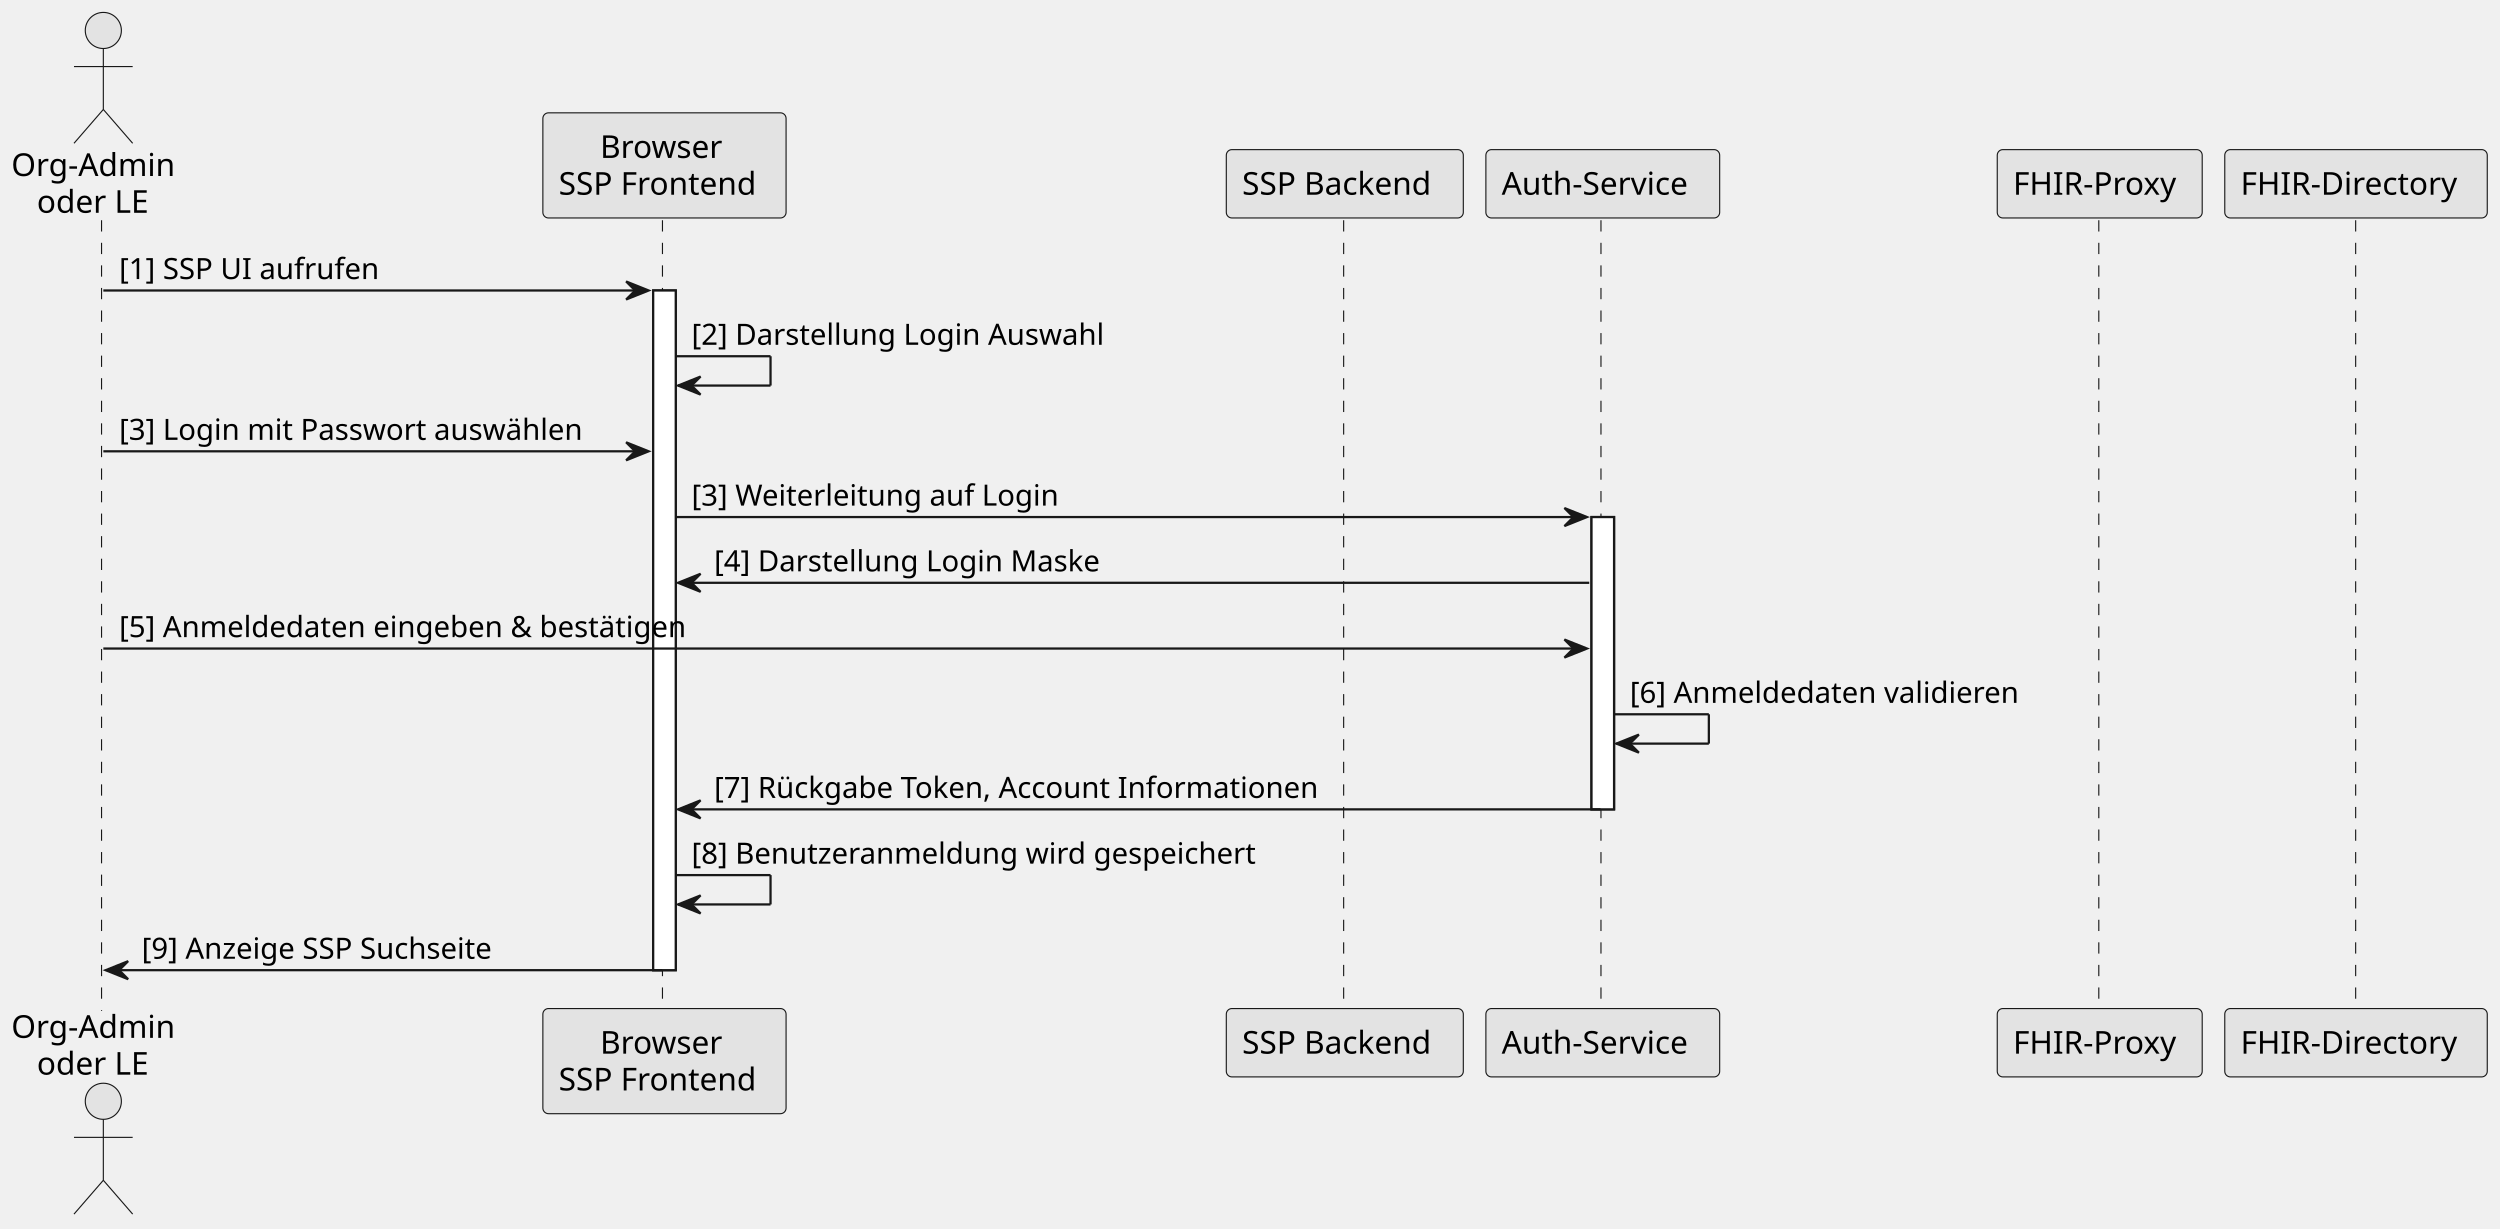
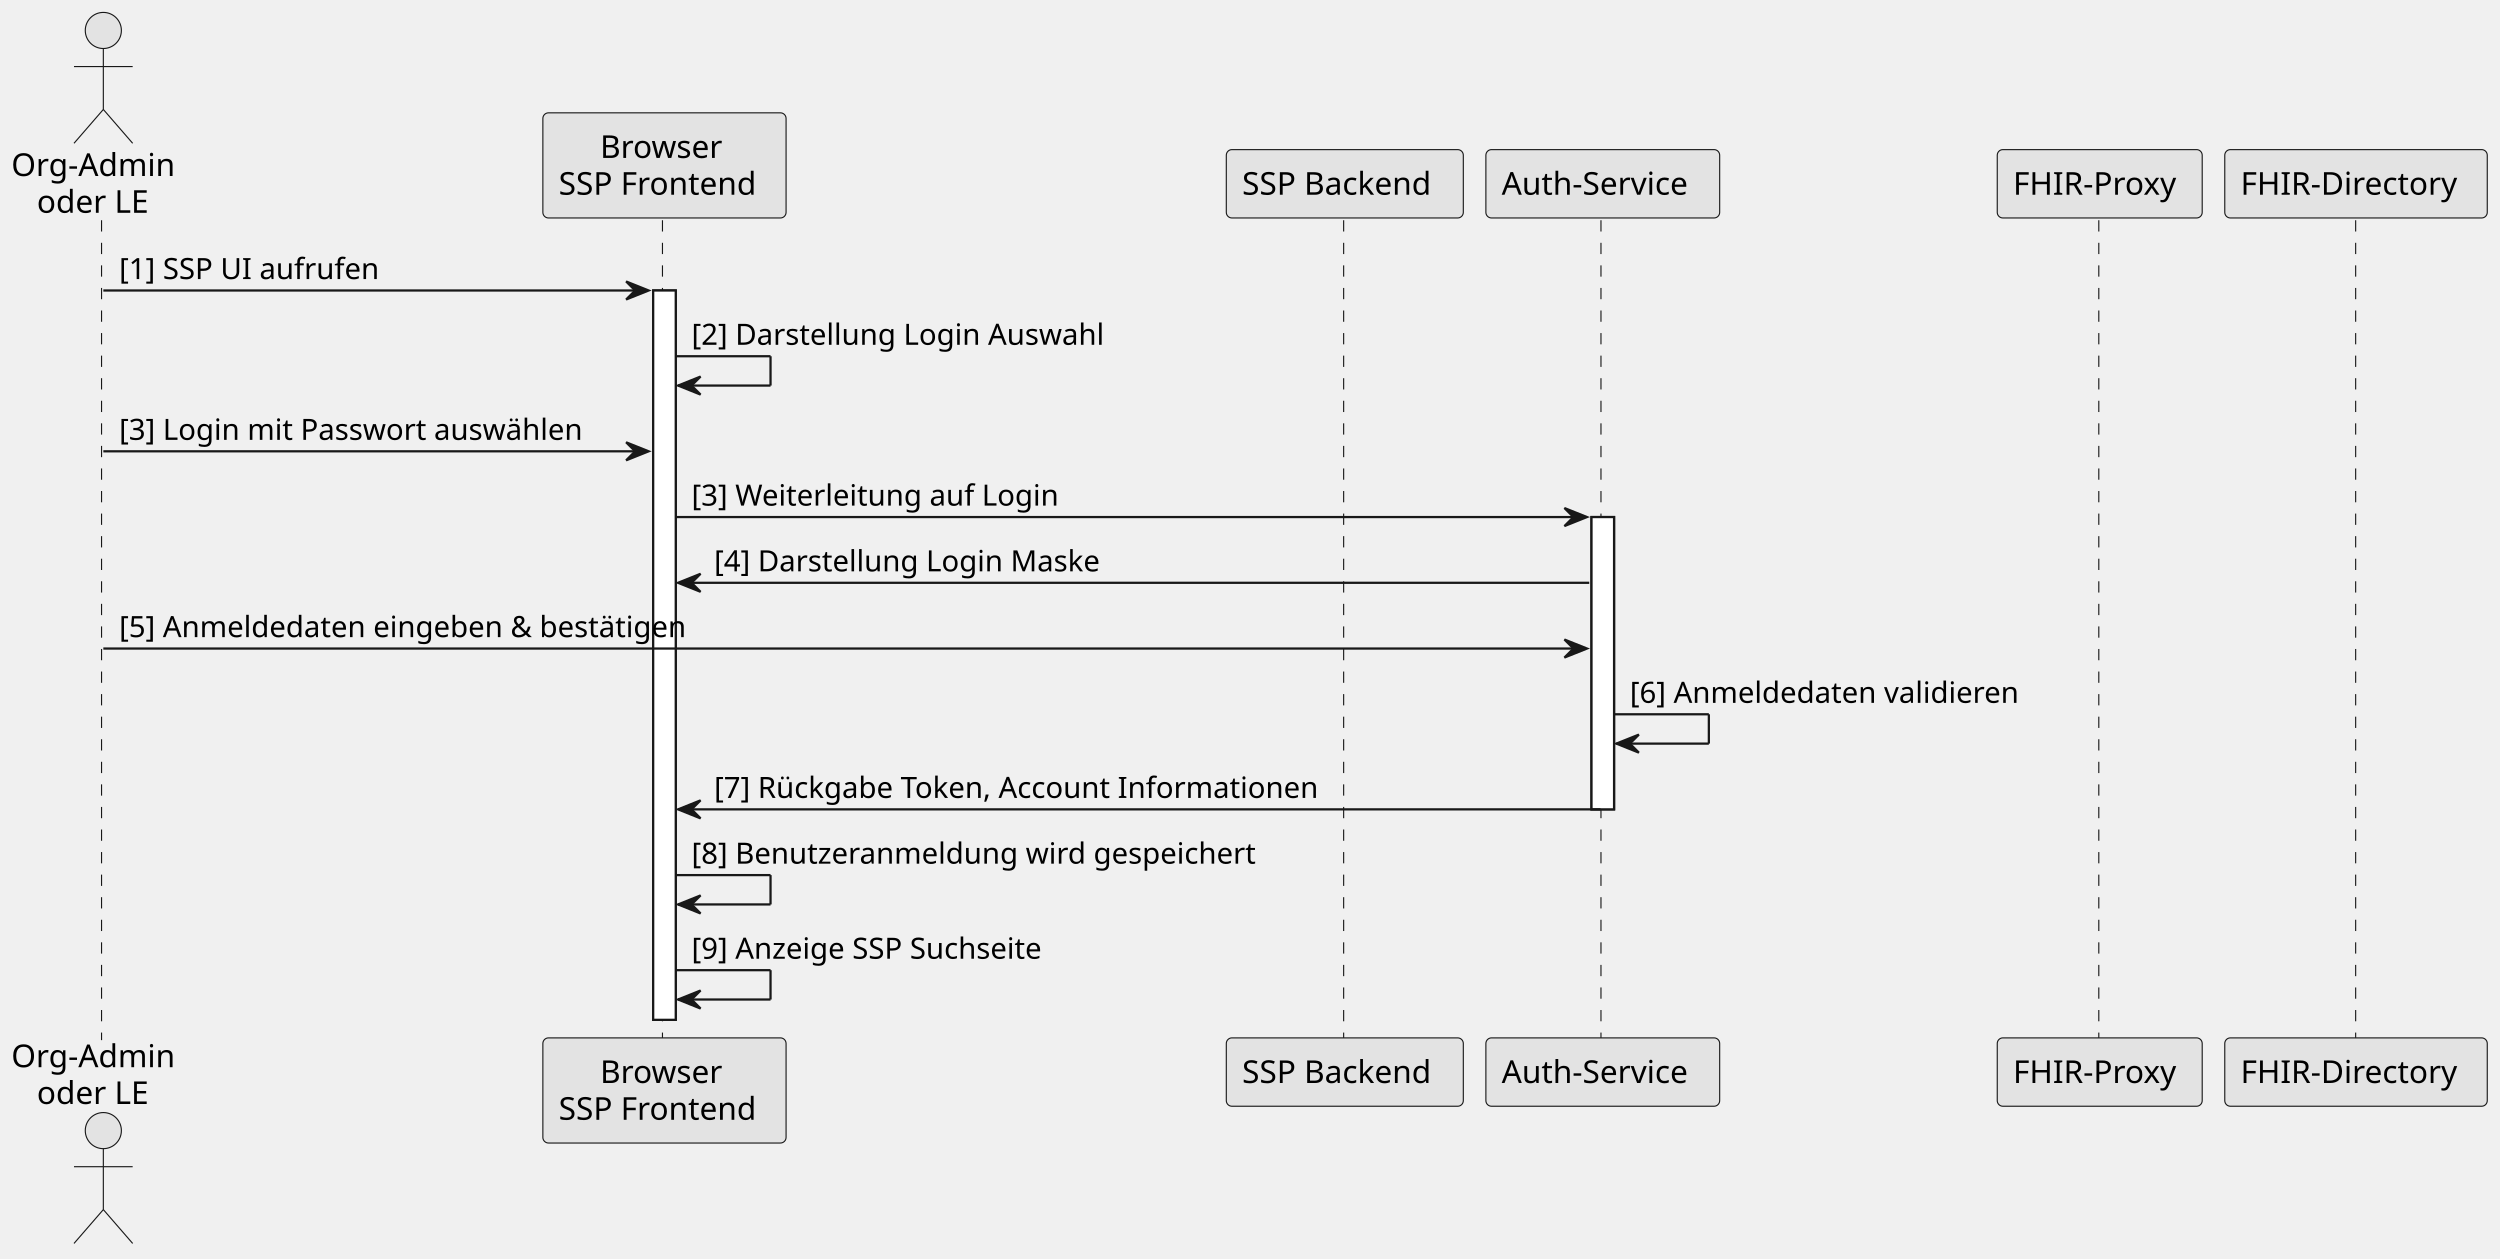
- <svg xmlns="http://www.w3.org/2000/svg" contentStyleType="text/css" data-diagram-type="SEQUENCE" height="567.708px" preserveAspectRatio="none" style="width:1154px;height:567px;background:#FFFFFF;" version="1.1" viewBox="0 0 1154 567" width="1154.167px" zoomAndPan="magnify">
+ <svg xmlns="http://www.w3.org/2000/svg" contentStyleType="text/css" data-diagram-type="SEQUENCE" height="581.25px" preserveAspectRatio="none" style="width:1154px;height:581px;background:#FFFFFF;" version="1.1" viewBox="0 0 1154 581" width="1154.167px" zoomAndPan="magnify">
  <defs />
  <g>
    <g>
-       <rect fill="#FFFFFF" height="313.745" style="stroke:#181818;stroke-width:1.042;" width="10.417" x="301.51" y="134.09" />
+       <rect fill="#FFFFFF" height="336.662" style="stroke:#181818;stroke-width:1.042;" width="10.417" x="301.51" y="134.09" />
    </g>
    <g>
      <rect fill="#FFFFFF" height="134.928" style="stroke:#181818;stroke-width:1.042;" width="10.417" x="734.635" y="238.672" />
    </g>
-     <g>
-       <rect fill="#000000" fill-opacity="0" height="364.925" width="8.333" x="43.53" y="101.66" />
-       <line style="stroke:#181818;stroke-width:0.521;stroke-dasharray:5.208,5.208;" x1="46.875" x2="46.875" y1="101.66" y2="466.585" />
+     <g class="participant-lifeline" data-entity-uid="part1" data-qualified-name="o" id="part1-lifeline">
+       <g>
+         <rect fill="#000000" fill-opacity="0" height="378.467" width="8.333" x="43.53" y="101.66" />
+         <line style="stroke:#181818;stroke-width:0.521;stroke-dasharray:5.208,5.208;" x1="46.875" x2="46.875" y1="101.66" y2="480.127" />
+       </g>
    </g>
-     <g>
-       <rect fill="#000000" fill-opacity="0" height="364.925" width="8.333" x="302.552" y="101.66" />
-       <line style="stroke:#181818;stroke-width:0.521;stroke-dasharray:5.208,5.208;" x1="305.794" x2="305.794" y1="101.66" y2="466.585" />
+     <g class="participant-lifeline" data-entity-uid="part2" data-qualified-name="cl" id="part2-lifeline">
+       <g>
+         <rect fill="#000000" fill-opacity="0" height="378.467" width="8.333" x="302.552" y="101.66" />
+         <line style="stroke:#181818;stroke-width:0.521;stroke-dasharray:5.208,5.208;" x1="305.794" x2="305.794" y1="101.66" y2="480.127" />
+       </g>
    </g>
-     <g>
-       <rect fill="#000000" fill-opacity="0" height="364.925" width="8.333" x="616.597" y="101.66" />
-       <line style="stroke:#181818;stroke-width:0.521;stroke-dasharray:5.208,5.208;" x1="620.229" x2="620.229" y1="101.66" y2="466.585" />
+     <g class="participant-lifeline" data-entity-uid="part3" data-qualified-name="be" id="part3-lifeline">
+       <g>
+         <rect fill="#000000" fill-opacity="0" height="378.467" width="8.333" x="616.597" y="101.66" />
+         <line style="stroke:#181818;stroke-width:0.521;stroke-dasharray:5.208,5.208;" x1="620.229" x2="620.229" y1="101.66" y2="480.127" />
+       </g>
    </g>
-     <g>
-       <rect fill="#000000" fill-opacity="0" height="364.925" width="8.333" x="735.677" y="101.66" />
-       <line style="stroke:#181818;stroke-width:0.521;stroke-dasharray:5.208,5.208;" x1="739.008" x2="739.008" y1="101.66" y2="466.585" />
+     <g class="participant-lifeline" data-entity-uid="part4" data-qualified-name="au" id="part4-lifeline">
+       <g>
+         <rect fill="#000000" fill-opacity="0" height="378.467" width="8.333" x="735.677" y="101.66" />
+         <line style="stroke:#181818;stroke-width:0.521;stroke-dasharray:5.208,5.208;" x1="739.008" x2="739.008" y1="101.66" y2="480.127" />
+       </g>
    </g>
-     <g>
-       <rect fill="#000000" fill-opacity="0" height="364.925" width="8.333" x="965.067" y="101.66" />
-       <line style="stroke:#181818;stroke-width:0.521;stroke-dasharray:5.208,5.208;" x1="968.806" x2="968.806" y1="101.66" y2="466.585" />
+     <g class="participant-lifeline" data-entity-uid="part5" data-qualified-name="fp" id="part5-lifeline">
+       <g>
+         <rect fill="#000000" fill-opacity="0" height="378.467" width="8.333" x="965.067" y="101.66" />
+         <line style="stroke:#181818;stroke-width:0.521;stroke-dasharray:5.208,5.208;" x1="968.806" x2="968.806" y1="101.66" y2="480.127" />
+       </g>
    </g>
-     <g>
-       <rect fill="#000000" fill-opacity="0" height="364.925" width="8.333" x="1083.371" y="101.66" />
-       <line style="stroke:#181818;stroke-width:0.521;stroke-dasharray:5.208,5.208;" x1="1087.371" x2="1087.371" y1="101.66" y2="466.585" />
+     <g class="participant-lifeline" data-entity-uid="part6" data-qualified-name="fd" id="part6-lifeline">
+       <g>
+         <rect fill="#000000" fill-opacity="0" height="378.467" width="8.333" x="1083.371" y="101.66" />
+         <line style="stroke:#181818;stroke-width:0.521;stroke-dasharray:5.208,5.208;" x1="1087.371" x2="1087.371" y1="101.66" y2="480.127" />
+       </g>
    </g>
-     <g class="participant participant-head" data-participant="o">
+     <g class="participant participant-head" data-entity-uid="part1" data-qualified-name="o" id="part1-head">
      <text fill="#000000" font-family="sans-serif" font-size="14.583" lengthAdjust="spacing" textLength="78.727" x="5.208" y="81.245">Org-Admin</text>
      <text fill="#000000" font-family="sans-serif" font-size="14.583" lengthAdjust="spacing" textLength="55.122" x="17.011" y="98.221">oder LE</text>
      <ellipse cx="47.697" cy="14.062" fill="#E3E3E3" rx="8.333" ry="8.333" style="stroke:#181818;stroke-width:0.521;" />
      <path d="M47.697,22.396 L47.697,50.521 M34.155,30.729 L61.239,30.729 M47.697,50.521 L34.155,66.146 M47.697,50.521 L61.239,66.146" fill="none" style="stroke:#181818;stroke-width:0.521;" />
    </g>
-     <g class="participant participant-tail" data-participant="o">
-       <text fill="#000000" font-family="sans-serif" font-size="14.583" lengthAdjust="spacing" textLength="78.727" x="5.208" y="479.08">Org-Admin</text>
-       <text fill="#000000" font-family="sans-serif" font-size="14.583" lengthAdjust="spacing" textLength="55.122" x="17.011" y="496.056">oder LE</text>
-       <ellipse cx="47.697" cy="508.35" fill="#E3E3E3" rx="8.333" ry="8.333" style="stroke:#181818;stroke-width:0.521;" />
-       <path d="M47.697,516.683 L47.697,544.808 M34.155,525.016 L61.239,525.016 M47.697,544.808 L34.155,560.433 M47.697,544.808 L61.239,560.433" fill="none" style="stroke:#181818;stroke-width:0.521;" />
+     <g class="participant participant-tail" data-entity-uid="part1" data-qualified-name="o" id="part1-tail">
+       <text fill="#000000" font-family="sans-serif" font-size="14.583" lengthAdjust="spacing" textLength="78.727" x="5.208" y="492.622">Org-Admin</text>
+       <text fill="#000000" font-family="sans-serif" font-size="14.583" lengthAdjust="spacing" textLength="55.122" x="17.011" y="509.598">oder LE</text>
+       <ellipse cx="47.697" cy="521.891" fill="#E3E3E3" rx="8.333" ry="8.333" style="stroke:#181818;stroke-width:0.521;" />
+       <path d="M47.697,530.225 L47.697,558.35 M34.155,538.558 L61.239,538.558 M47.697,558.35 L34.155,573.975 M47.697,558.35 L61.239,573.975" fill="none" style="stroke:#181818;stroke-width:0.521;" />
    </g>
-     <g class="participant participant-head" data-participant="cl">
+     <g class="participant participant-head" data-entity-uid="part2" data-qualified-name="cl" id="part2-head">
      <rect fill="#E3E3E3" height="48.535" rx="2.604" ry="2.604" style="stroke:#181818;stroke-width:0.521;" width="112.266" x="250.585" y="52.083" />
      <text fill="#000000" font-family="sans-serif" font-size="14.583" lengthAdjust="spacing" textLength="59.416" x="277.011" y="72.912">Browser</text>
      <text fill="#000000" font-family="sans-serif" font-size="14.583" lengthAdjust="spacing" textLength="97.683" x="257.877" y="89.888">SSP Frontend</text>
    </g>
-     <g class="participant participant-tail" data-participant="cl">
-       <rect fill="#E3E3E3" height="48.535" rx="2.604" ry="2.604" style="stroke:#181818;stroke-width:0.521;" width="112.266" x="250.585" y="465.544" />
-       <text fill="#000000" font-family="sans-serif" font-size="14.583" lengthAdjust="spacing" textLength="59.416" x="277.011" y="486.372">Browser</text>
-       <text fill="#000000" font-family="sans-serif" font-size="14.583" lengthAdjust="spacing" textLength="97.683" x="257.877" y="503.348">SSP Frontend</text>
+     <g class="participant participant-tail" data-entity-uid="part2" data-qualified-name="cl" id="part2-tail">
+       <rect fill="#E3E3E3" height="48.535" rx="2.604" ry="2.604" style="stroke:#181818;stroke-width:0.521;" width="112.266" x="250.585" y="479.085" />
+       <text fill="#000000" font-family="sans-serif" font-size="14.583" lengthAdjust="spacing" textLength="59.416" x="277.011" y="499.913">Browser</text>
+       <text fill="#000000" font-family="sans-serif" font-size="14.583" lengthAdjust="spacing" textLength="97.683" x="257.877" y="516.889">SSP Frontend</text>
    </g>
-     <g class="participant participant-head" data-participant="be">
+     <g class="participant participant-head" data-entity-uid="part3" data-qualified-name="be" id="part3-head">
      <rect fill="#E3E3E3" height="31.559" rx="2.604" ry="2.604" style="stroke:#181818;stroke-width:0.521;" width="109.403" x="566.062" y="69.059" />
      <text fill="#000000" font-family="sans-serif" font-size="14.583" lengthAdjust="spacing" textLength="94.82" x="573.354" y="89.888">SSP Backend</text>
    </g>
-     <g class="participant participant-tail" data-participant="be">
-       <rect fill="#E3E3E3" height="31.559" rx="2.604" ry="2.604" style="stroke:#181818;stroke-width:0.521;" width="109.403" x="566.062" y="465.544" />
-       <text fill="#000000" font-family="sans-serif" font-size="14.583" lengthAdjust="spacing" textLength="94.82" x="573.354" y="486.372">SSP Backend</text>
+     <g class="participant participant-tail" data-entity-uid="part3" data-qualified-name="be" id="part3-tail">
+       <rect fill="#E3E3E3" height="31.559" rx="2.604" ry="2.604" style="stroke:#181818;stroke-width:0.521;" width="109.403" x="566.062" y="479.085" />
+       <text fill="#000000" font-family="sans-serif" font-size="14.583" lengthAdjust="spacing" textLength="94.82" x="573.354" y="499.913">SSP Backend</text>
    </g>
-     <g class="participant participant-head" data-participant="au">
+     <g class="participant participant-head" data-entity-uid="part4" data-qualified-name="au" id="part4-head">
      <rect fill="#E3E3E3" height="31.559" rx="2.604" ry="2.604" style="stroke:#181818;stroke-width:0.521;" width="107.922" x="685.883" y="69.059" />
      <text fill="#000000" font-family="sans-serif" font-size="14.583" lengthAdjust="spacing" textLength="93.339" x="693.174" y="89.888">Auth-Service</text>
    </g>
-     <g class="participant participant-tail" data-participant="au">
-       <rect fill="#E3E3E3" height="31.559" rx="2.604" ry="2.604" style="stroke:#181818;stroke-width:0.521;" width="107.922" x="685.883" y="465.544" />
-       <text fill="#000000" font-family="sans-serif" font-size="14.583" lengthAdjust="spacing" textLength="93.339" x="693.174" y="486.372">Auth-Service</text>
+     <g class="participant participant-tail" data-entity-uid="part4" data-qualified-name="au" id="part4-tail">
+       <rect fill="#E3E3E3" height="31.559" rx="2.604" ry="2.604" style="stroke:#181818;stroke-width:0.521;" width="107.922" x="685.883" y="479.085" />
+       <text fill="#000000" font-family="sans-serif" font-size="14.583" lengthAdjust="spacing" textLength="93.339" x="693.174" y="499.913">Auth-Service</text>
    </g>
-     <g class="participant participant-head" data-participant="fp">
+     <g class="participant participant-head" data-entity-uid="part5" data-qualified-name="fp" id="part5-head">
      <rect fill="#E3E3E3" height="31.559" rx="2.604" ry="2.604" style="stroke:#181818;stroke-width:0.521;" width="94.606" x="921.931" y="69.059" />
      <text fill="#000000" font-family="sans-serif" font-size="14.583" lengthAdjust="spacing" textLength="80.023" x="929.223" y="89.888">FHIR-Proxy</text>
    </g>
-     <g class="participant participant-tail" data-participant="fp">
-       <rect fill="#E3E3E3" height="31.559" rx="2.604" ry="2.604" style="stroke:#181818;stroke-width:0.521;" width="94.606" x="921.931" y="465.544" />
-       <text fill="#000000" font-family="sans-serif" font-size="14.583" lengthAdjust="spacing" textLength="80.023" x="929.223" y="486.372">FHIR-Proxy</text>
+     <g class="participant participant-tail" data-entity-uid="part5" data-qualified-name="fp" id="part5-tail">
+       <rect fill="#E3E3E3" height="31.559" rx="2.604" ry="2.604" style="stroke:#181818;stroke-width:0.521;" width="94.606" x="921.931" y="479.085" />
+       <text fill="#000000" font-family="sans-serif" font-size="14.583" lengthAdjust="spacing" textLength="80.023" x="929.223" y="499.913">FHIR-Proxy</text>
    </g>
-     <g class="participant participant-head" data-participant="fd">
+     <g class="participant participant-head" data-entity-uid="part6" data-qualified-name="fd" id="part6-head">
      <rect fill="#E3E3E3" height="31.559" rx="2.604" ry="2.604" style="stroke:#181818;stroke-width:0.521;" width="121.167" x="1026.954" y="69.059" />
      <text fill="#000000" font-family="sans-serif" font-size="14.583" lengthAdjust="spacing" textLength="106.584" x="1034.246" y="89.888">FHIR-Directory</text>
    </g>
-     <g class="participant participant-tail" data-participant="fd">
-       <rect fill="#E3E3E3" height="31.559" rx="2.604" ry="2.604" style="stroke:#181818;stroke-width:0.521;" width="121.167" x="1026.954" y="465.544" />
-       <text fill="#000000" font-family="sans-serif" font-size="14.583" lengthAdjust="spacing" textLength="106.584" x="1034.246" y="486.372">FHIR-Directory</text>
+     <g class="participant participant-tail" data-entity-uid="part6" data-qualified-name="fd" id="part6-tail">
+       <rect fill="#E3E3E3" height="31.559" rx="2.604" ry="2.604" style="stroke:#181818;stroke-width:0.521;" width="121.167" x="1026.954" y="479.085" />
+       <text fill="#000000" font-family="sans-serif" font-size="14.583" lengthAdjust="spacing" textLength="106.584" x="1034.246" y="499.913">FHIR-Directory</text>
    </g>
    <g>
-       <rect fill="#FFFFFF" height="313.745" style="stroke:#181818;stroke-width:1.042;" width="10.417" x="301.51" y="134.09" />
+       <rect fill="#FFFFFF" height="336.662" style="stroke:#181818;stroke-width:1.042;" width="10.417" x="301.51" y="134.09" />
    </g>
    <g>
      <rect fill="#FFFFFF" height="134.928" style="stroke:#181818;stroke-width:1.042;" width="10.417" x="734.635" y="238.672" />
    </g>
-     <g class="message" data-participant-1="o" data-participant-2="cl">
+     <g class="message" data-entity-1="part1" data-entity-2="part2" id="msg1">
      <polygon fill="#181818" points="289.01,129.923,299.427,134.09,289.01,138.257,293.177,134.09" style="stroke:#181818;stroke-width:1.042;" />
      <line style="stroke:#181818;stroke-width:1.042;" x1="47.697" x2="295.26" y1="134.09" y2="134.09" />
      <text fill="#000000" font-family="sans-serif" font-size="13.542" lengthAdjust="spacing" textLength="128.838" x="54.989" y="128.813">[1] SSP UI aufrufen</text>
    </g>
-     <g class="message" data-participant-1="cl" data-participant-2="cl">
+     <g class="message" data-entity-1="part2" data-entity-2="part2" id="msg2">
      <line style="stroke:#181818;stroke-width:1.042;" x1="311.927" x2="355.677" y1="164.437" y2="164.437" />
      <line style="stroke:#181818;stroke-width:1.042;" x1="355.677" x2="355.677" y1="164.437" y2="177.978" />
      <line style="stroke:#181818;stroke-width:1.042;" x1="312.968" x2="355.677" y1="177.978" y2="177.978" />
      <polygon fill="#181818" points="323.385,173.812,312.968,177.978,323.385,182.145,319.218,177.978" style="stroke:#181818;stroke-width:1.042;" />
      <text fill="#000000" font-family="sans-serif" font-size="13.542" lengthAdjust="spacing" textLength="203.76" x="319.218" y="159.16">[2] Darstellung Login Auswahl</text>
    </g>
-     <g class="message" data-participant-1="o" data-participant-2="cl">
+     <g class="message" data-entity-1="part1" data-entity-2="part2" id="msg3">
      <polygon fill="#181818" points="289.01,204.159,299.427,208.325,289.01,212.492,293.177,208.325" style="stroke:#181818;stroke-width:1.042;" />
      <line style="stroke:#181818;stroke-width:1.042;" x1="47.697" x2="295.26" y1="208.325" y2="208.325" />
      <text fill="#000000" font-family="sans-serif" font-size="13.542" lengthAdjust="spacing" textLength="228.813" x="54.989" y="203.048">[3] Login mit Passwort auswählen</text>
    </g>
-     <g class="message" data-participant-1="cl" data-participant-2="au">
+     <g class="message" data-entity-1="part2" data-entity-2="part4" id="msg4">
      <polygon fill="#181818" points="722.135,234.505,732.552,238.672,722.135,242.839,726.302,238.672" style="stroke:#181818;stroke-width:1.042;" />
      <line style="stroke:#181818;stroke-width:1.042;" x1="311.927" x2="728.385" y1="238.672" y2="238.672" />
      <text fill="#000000" font-family="sans-serif" font-size="13.542" lengthAdjust="spacing" textLength="182.131" x="319.218" y="233.395">[3] Weiterleitung auf Login</text>
    </g>
-     <g class="message" data-participant-1="au" data-participant-2="cl">
+     <g class="message" data-entity-1="part4" data-entity-2="part2" id="msg5">
      <polygon fill="#181818" points="323.385,264.852,312.968,269.019,323.385,273.185,319.218,269.019" style="stroke:#181818;stroke-width:1.042;" />
      <line style="stroke:#181818;stroke-width:1.042;" x1="317.135" x2="733.594" y1="269.019" y2="269.019" />
      <text fill="#000000" font-family="sans-serif" font-size="13.542" lengthAdjust="spacing" textLength="190.35" x="329.635" y="263.742">[4] Darstellung Login Maske</text>
    </g>
-     <g class="message" data-participant-1="o" data-participant-2="au">
+     <g class="message" data-entity-1="part1" data-entity-2="part4" id="msg6">
      <polygon fill="#181818" points="722.135,295.199,732.552,299.365,722.135,303.532,726.302,299.365" style="stroke:#181818;stroke-width:1.042;" />
      <line style="stroke:#181818;stroke-width:1.042;" x1="47.697" x2="728.385" y1="299.365" y2="299.365" />
      <text fill="#000000" font-family="sans-serif" font-size="13.542" lengthAdjust="spacing" textLength="281.419" x="54.989" y="294.088">[5] Anmeldedaten eingeben &amp; bestätigen</text>
    </g>
-     <g class="message" data-participant-1="au" data-participant-2="au">
+     <g class="message" data-entity-1="part4" data-entity-2="part4" id="msg7">
      <line style="stroke:#181818;stroke-width:1.042;" x1="745.052" x2="788.802" y1="329.712" y2="329.712" />
      <line style="stroke:#181818;stroke-width:1.042;" x1="788.802" x2="788.802" y1="329.712" y2="343.254" />
      <line style="stroke:#181818;stroke-width:1.042;" x1="746.094" x2="788.802" y1="343.254" y2="343.254" />
      <polygon fill="#181818" points="756.51,339.087,746.094,343.254,756.51,347.42,752.344,343.254" style="stroke:#181818;stroke-width:1.042;" />
      <text fill="#000000" font-family="sans-serif" font-size="13.542" lengthAdjust="spacing" textLength="193.974" x="752.344" y="324.435">[6] Anmeldedaten validieren</text>
    </g>
-     <g class="message" data-participant-1="au" data-participant-2="cl">
+     <g class="message" data-entity-1="part4" data-entity-2="part2" id="msg8">
      <polygon fill="#181818" points="323.385,369.434,312.968,373.6,323.385,377.767,319.218,373.6" style="stroke:#181818;stroke-width:1.042;" />
      <line style="stroke:#181818;stroke-width:1.042;" x1="317.135" x2="738.802" y1="373.6" y2="373.6" />
      <text fill="#000000" font-family="sans-serif" font-size="13.542" lengthAdjust="spacing" textLength="299.57" x="329.635" y="368.323">[7] Rückgabe Token, Account Informationen</text>
    </g>
-     <g class="message" data-participant-1="cl" data-participant-2="cl">
+     <g class="message" data-entity-1="part2" data-entity-2="part2" id="msg9">
      <line style="stroke:#181818;stroke-width:1.042;" x1="311.927" x2="355.677" y1="403.947" y2="403.947" />
      <line style="stroke:#181818;stroke-width:1.042;" x1="355.677" x2="355.677" y1="403.947" y2="417.489" />
      <line style="stroke:#181818;stroke-width:1.042;" x1="312.968" x2="355.677" y1="417.489" y2="417.489" />
      <polygon fill="#181818" points="323.385,413.322,312.968,417.489,323.385,421.655,319.218,417.489" style="stroke:#181818;stroke-width:1.042;" />
      <text fill="#000000" font-family="sans-serif" font-size="13.542" lengthAdjust="spacing" textLength="278.629" x="319.218" y="398.67">[8] Benutzeranmeldung wird gespeichert</text>
    </g>
-     <g class="message" data-participant-1="cl" data-participant-2="o">
-       <polygon fill="#181818" points="59.155,443.669,48.739,447.835,59.155,452.002,54.989,447.835" style="stroke:#181818;stroke-width:1.042;" />
-       <line style="stroke:#181818;stroke-width:1.042;" x1="52.905" x2="305.677" y1="447.835" y2="447.835" />
-       <text fill="#000000" font-family="sans-serif" font-size="13.542" lengthAdjust="spacing" textLength="177.424" x="65.405" y="442.558">[9] Anzeige SSP Suchseite</text>
+     <g class="message" data-entity-1="part2" data-entity-2="part2" id="msg10">
+       <line style="stroke:#181818;stroke-width:1.042;" x1="311.927" x2="355.677" y1="447.835" y2="447.835" />
+       <line style="stroke:#181818;stroke-width:1.042;" x1="355.677" x2="355.677" y1="447.835" y2="461.377" />
+       <line style="stroke:#181818;stroke-width:1.042;" x1="312.968" x2="355.677" y1="461.377" y2="461.377" />
+       <polygon fill="#181818" points="323.385,457.21,312.968,461.377,323.385,465.544,319.218,461.377" style="stroke:#181818;stroke-width:1.042;" />
+       <text fill="#000000" font-family="sans-serif" font-size="13.542" lengthAdjust="spacing" textLength="177.424" x="319.218" y="442.558">[9] Anzeige SSP Suchseite</text>
    </g>
  </g>
</svg>
